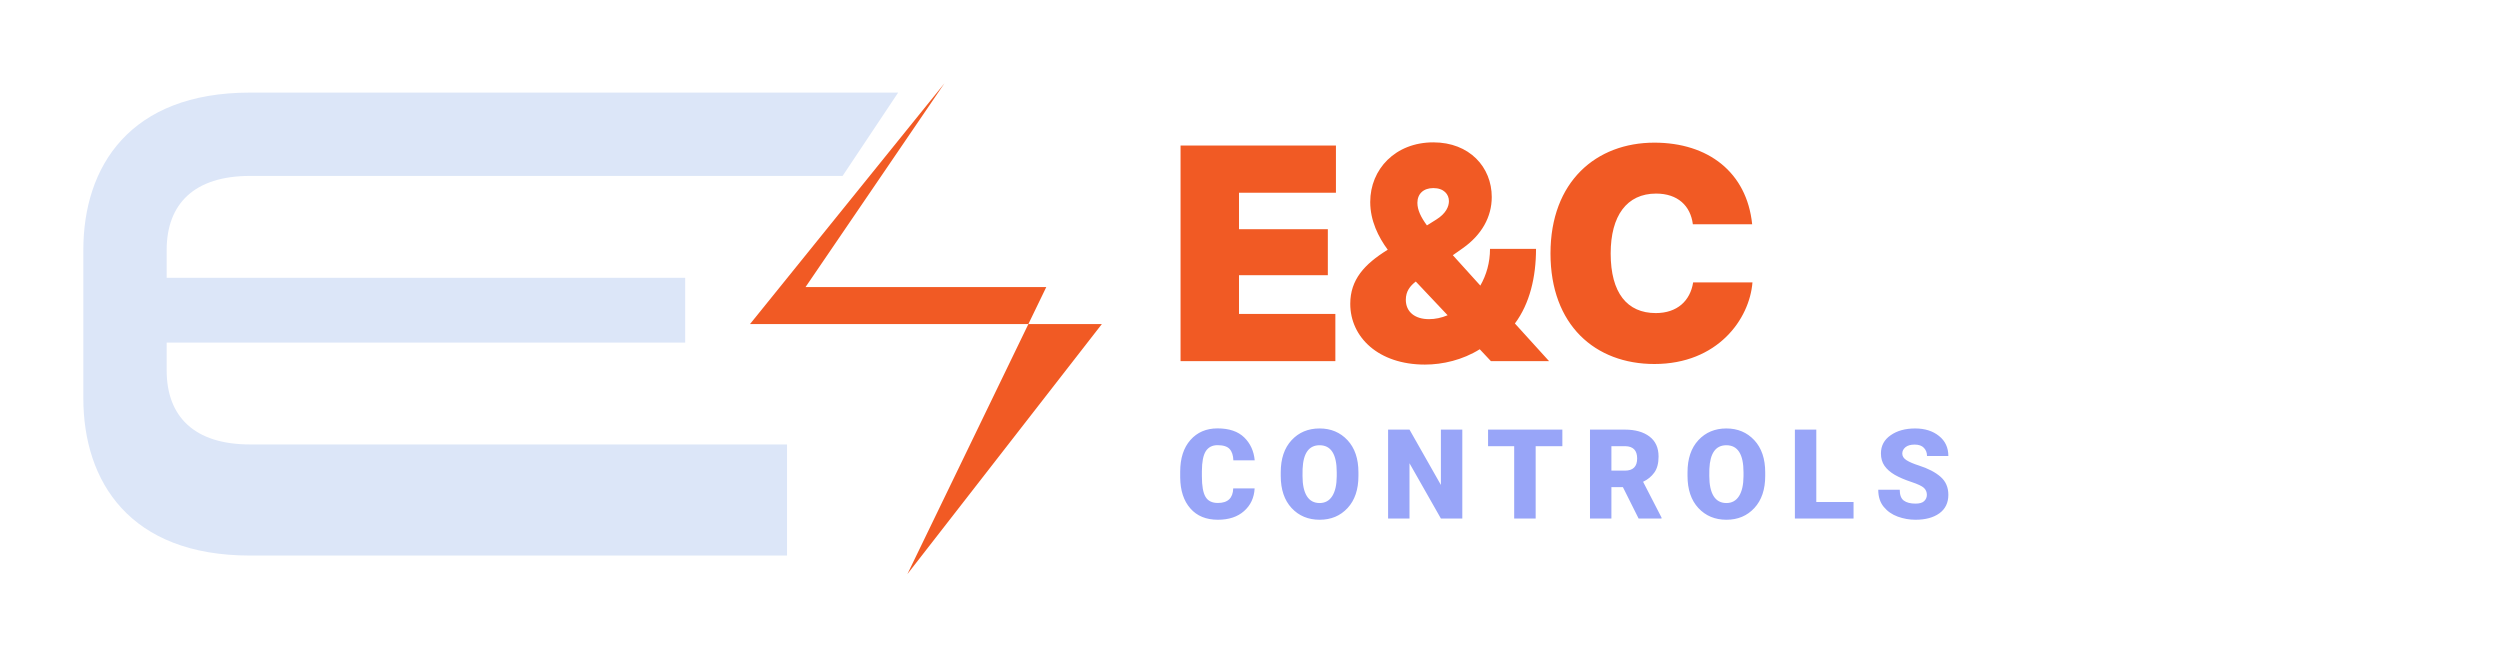
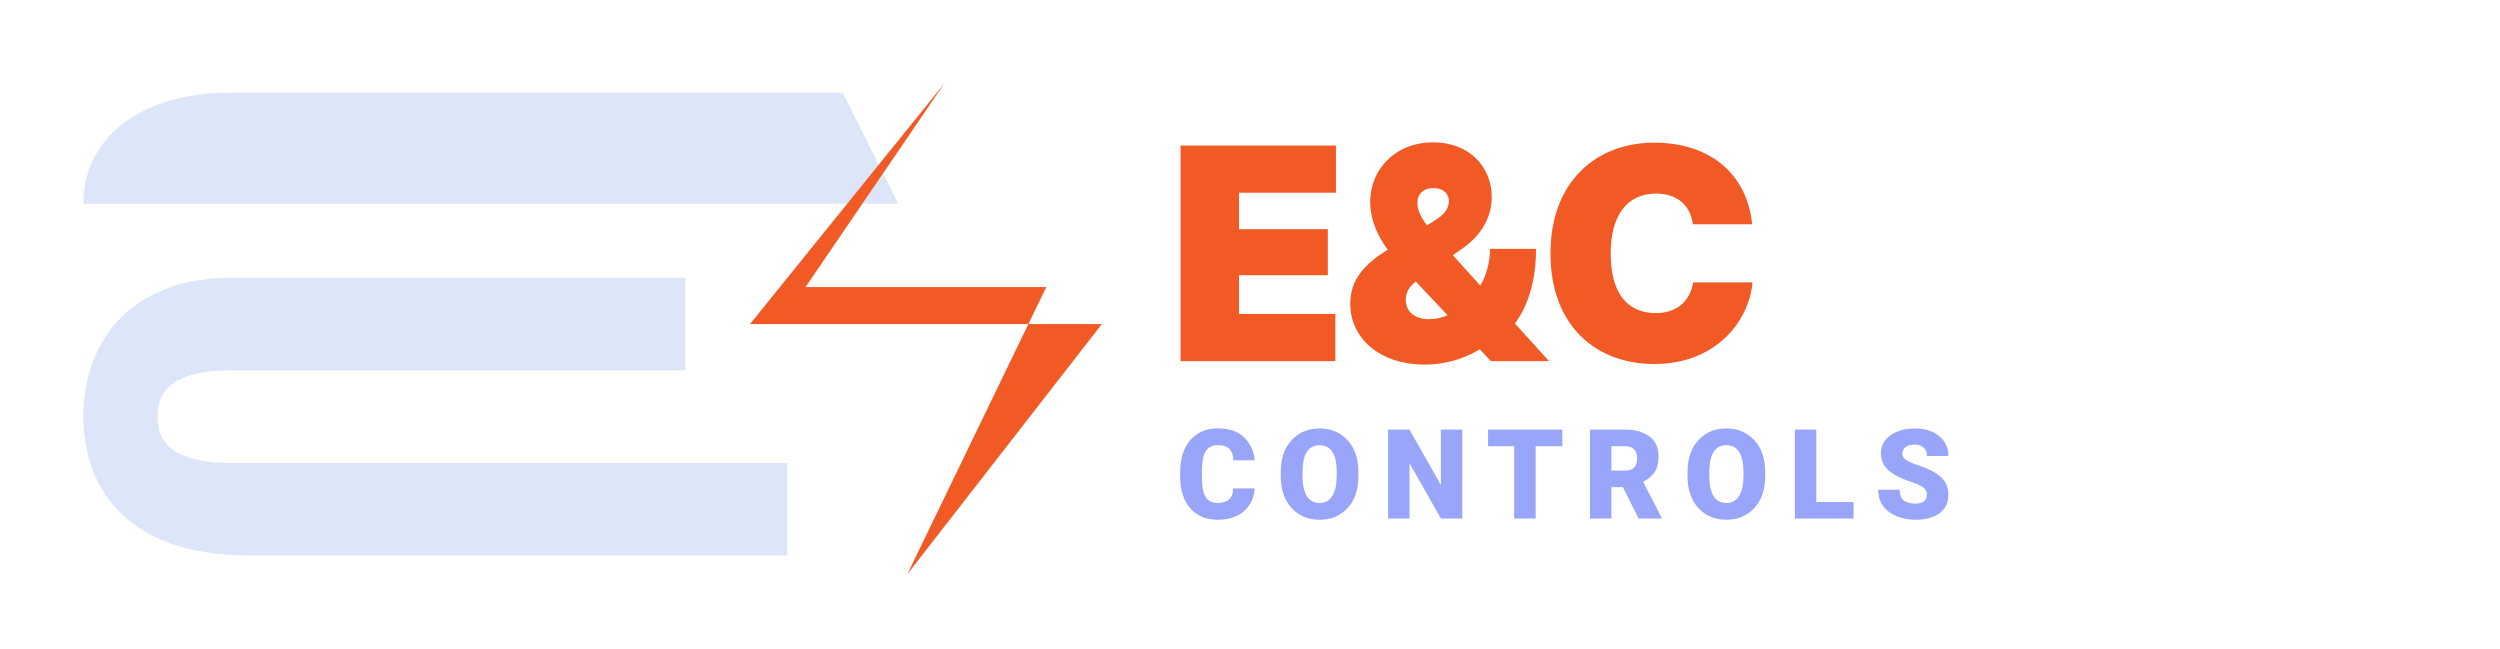
<svg xmlns="http://www.w3.org/2000/svg" viewBox="0 0 540 140" fill="none">
  <g id="logo-mark">
-     <path d="M 54 20 C 28 20 18 36 18 54 L 18 86 C 18 104 28 120 54 120 H 170 V 96 H 54 C 42 96 36 90 36 80 L 36 74 H 148 V 60 H 36 L 36 54 C 36 44 42 38 54 38 H 182 L 194 20 Z" fill="#DCE6F8" />
+     <path d="M 50 20 C 30 20 18 30 18 44 H 194 L 182 20 Z" fill="#DCE6F8" />
+     <path d="M 50 60 H 148 V 80 H 50 C 38 80 34 84 34 90 C 34 96 38 100 50 100 H 170 V 120 H 54 C 26 120 18 104 18 90 C 18 74 28 60 50 60 Z" fill="#DCE6F8" />
    <polygon points="204,18 162,70 238,70 196,124 226,62 174,62" fill="#F15A24" />
  </g>
  <g id="logo-text">
    <text x="252" y="78" font-family="'Montserrat', 'Arial Black', 'Impact', system-ui, -apple-system, sans-serif" font-weight="900" font-size="64" fill="#F15A24" letter-spacing="-1.5">E&amp;C</text>
    <text x="254" y="112" font-family="'Segoe UI', 'Roboto', 'Helvetica Neue', system-ui, sans-serif" font-weight="800" font-size="27" fill="#98A5F8" letter-spacing="4">CONTROLS</text>
  </g>
</svg>
